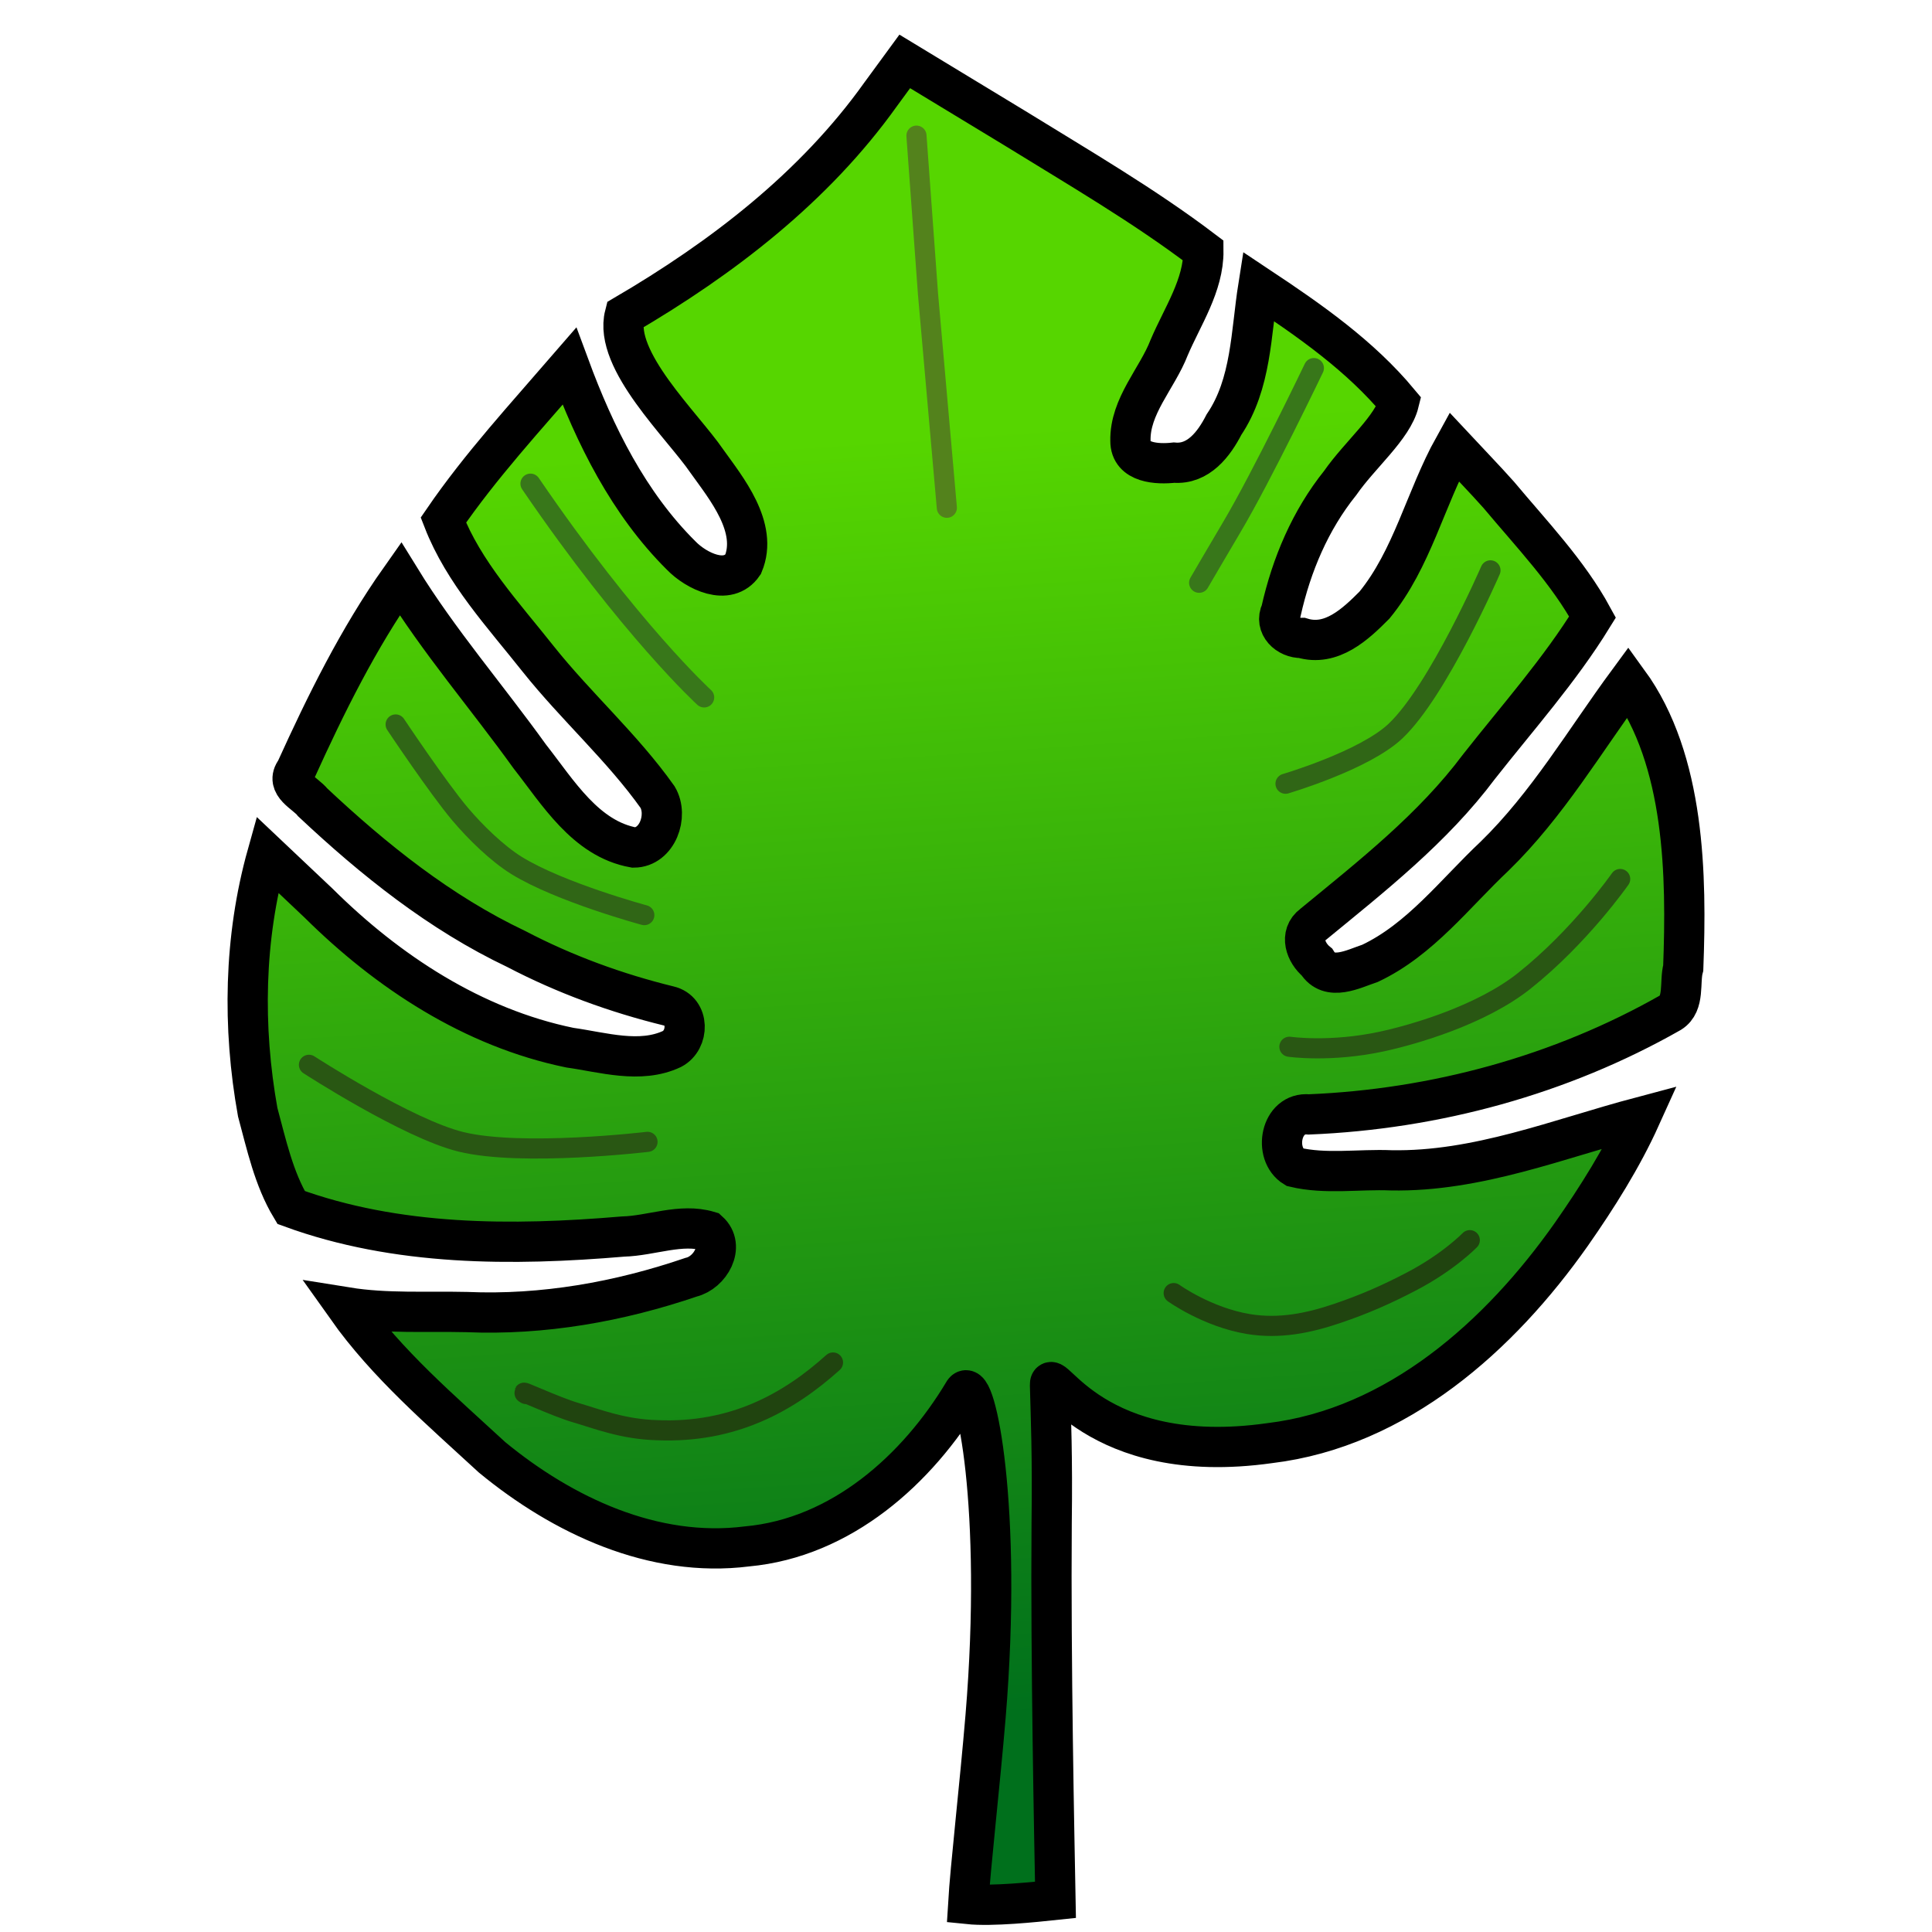
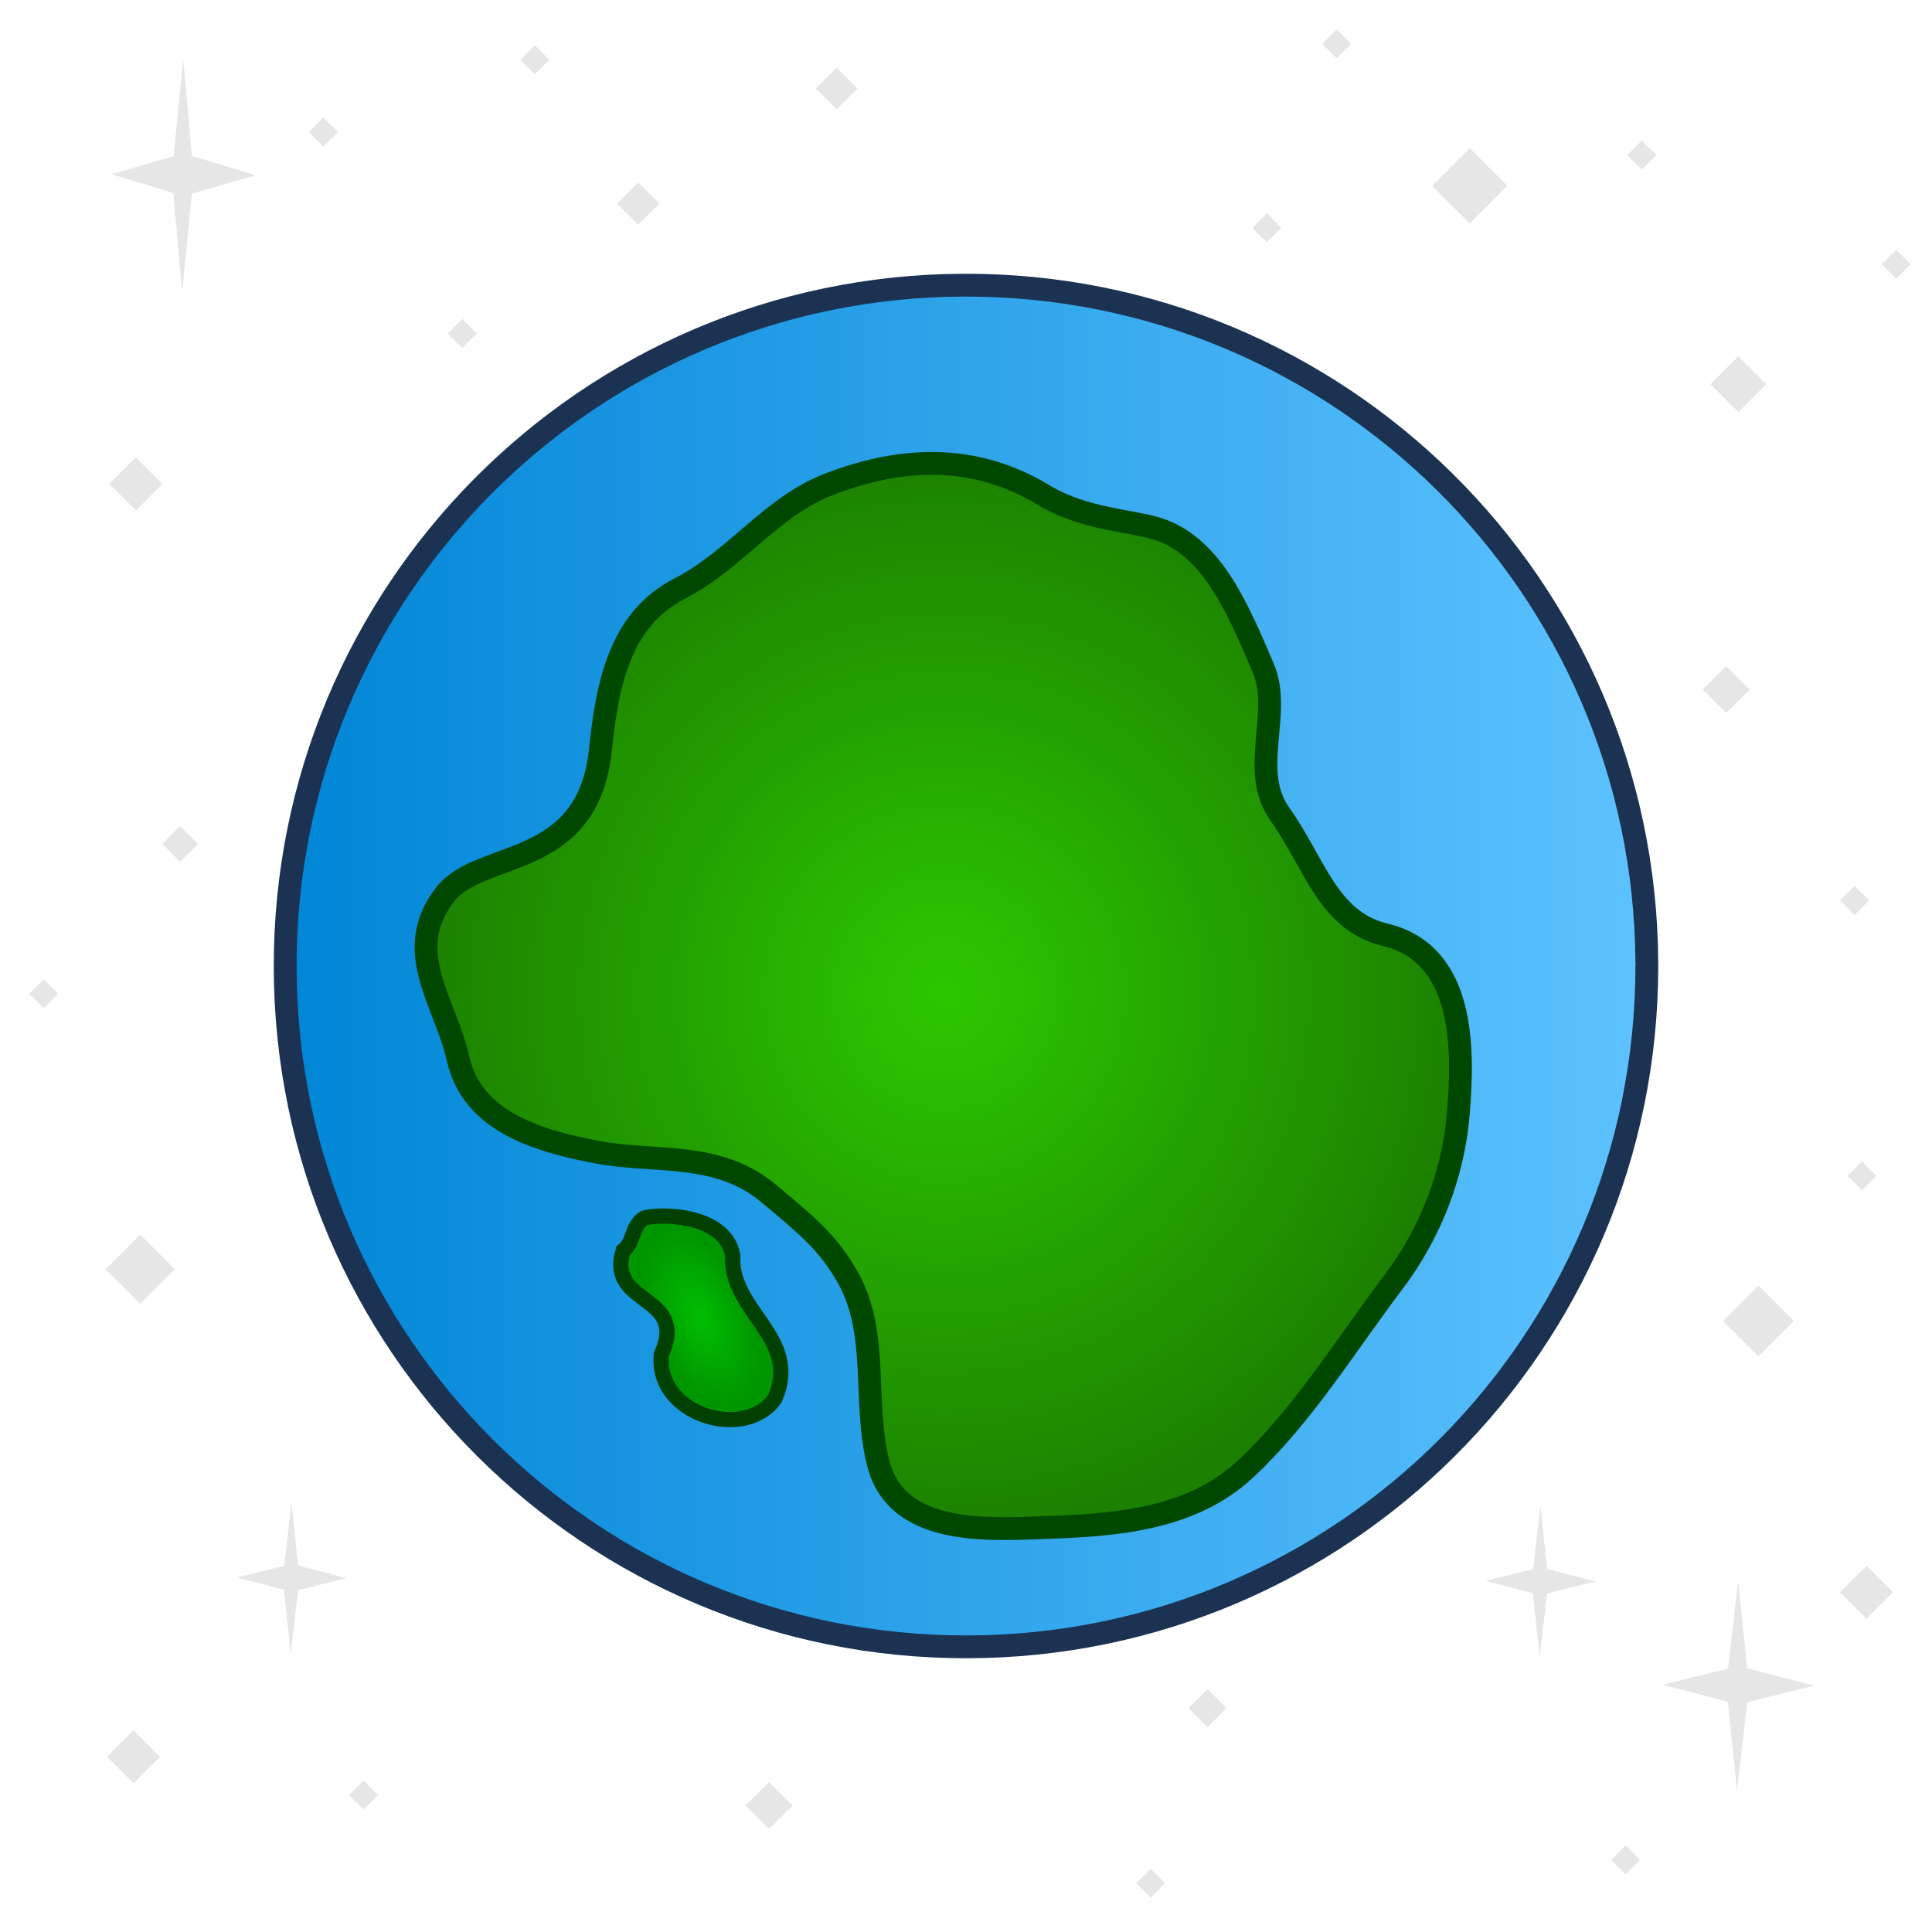
<svg xmlns="http://www.w3.org/2000/svg" xmlns:xlink="http://www.w3.org/1999/xlink" version="1.1" id="svg1" width="1920" height="1920" viewBox="0 0 1920 1920" xml:space="preserve">
  <defs id="defs1">
-     <linearGradient id="linearGradient2">
-       <stop style="stop-color:#00701c;stop-opacity:1;" offset="0" id="stop2" />
-       <stop style="stop-color:#56d600;stop-opacity:1;" offset="1" id="stop3" />
-     </linearGradient>
    <linearGradient id="swatch22">
      <stop style="stop-color:#71c837;stop-opacity:1;" offset="0" id="stop22" />
    </linearGradient>
-     <linearGradient xlink:href="#linearGradient2" id="linearGradient3" x1="1025.546" y1="1704.86" x2="938.24" y2="430.099" gradientUnits="userSpaceOnUse" />
+     <rect x="65.993" y="75.73" width="503.06" height="468.441" id="rect1-8-82-9" />
+     <linearGradient xlink:href="#linearGradient7" id="linearGradient16" gradientUnits="userSpaceOnUse" gradientTransform="matrix(3.142812,0,0,3.142812,24.60031,-37.36599)" x1="81.296" y1="318.266" x2="517.869" y2="318.266" />
+     <linearGradient id="linearGradient7">
+       <stop style="stop-color:#0085d6;stop-opacity:1;" offset="0" id="stop8" />
+       <stop style="stop-color:#5ec3ff;stop-opacity:1;" offset="1" id="stop9" />
+     </linearGradient>
+     <radialGradient xlink:href="#linearGradient6" id="radialGradient7-8" cx="299.576" cy="318.278" fx="299.576" fy="318.278" r="160.908" gradientTransform="matrix(3.246496,0,0,3.371467,-27.80497,-83.14278)" gradientUnits="userSpaceOnUse" />
+     <linearGradient id="linearGradient6">
+       <stop style="stop-color:#2cc800;stop-opacity:1;" offset="0" id="stop6" />
+       <stop style="stop-color:#1c8000;stop-opacity:1;" offset="1" id="stop7" />
+     </linearGradient>
+     <radialGradient xlink:href="#linearGradient13" id="radialGradient14-9" cx="225.751" cy="417.552" fx="225.751" fy="417.552" r="27.281" gradientTransform="matrix(1.654173,-0.7180707,1.310743,3.019473,-218.0697,213.9534)" gradientUnits="userSpaceOnUse" />
+     <linearGradient id="linearGradient13">
+       <stop style="stop-color:#00be00;stop-opacity:1;" offset="0" id="stop13" />
+       <stop style="stop-color:#009600;stop-opacity:1;" offset="1" id="stop14" />
+     </linearGradient>
  </defs>
  <g id="g1">
-     <g id="g2" transform="translate(-1.529315)">
-       <path style="fill:url(#linearGradient3);fill-opacity:1;stroke:#000000;stroke-width:40;stroke-linecap:round;stroke-dasharray:none;stroke-opacity:1" d="m 876.719,93.728 c -65.837,92.326 -157.298,162.51 -254.29,219.292 -11.558,45.162 57.367,109.765 81.65,145.389 18.972,26.592 51.303,65.67 35.945,102.42 -15.218,22.37 -46.781,6.474 -61.42,-8.627 -52.361,-51.914 -85.903,-119.73 -111.208,-188.212 -43.008,49.753 -88.219,98.821 -125.26,152.898 20.266,52.123 59.783,94.407 94.107,137.817 37.72,47.367 83.744,88.101 118.766,137.431 11.01,18.562 -0.257,50.059 -23.556,50.123 -48.033,-8.582 -75.572,-55.072 -103.434,-90.478 -42.485,-59.154 -90.325,-114.427 -128.615,-176.576 -41.79,59.165 -74.122,124.786 -104.016,190.607 -10.804,14.272 9.678,22.322 16.951,31.614 60.802,57.068 126.516,109.756 202.27,145.694 47.96,25.101 99.035,43.734 151.481,56.592 20.782,4.734 20.331,33.802 3.259,42.738 -31.705,14.937 -68.648,3.302 -101.585,-1.309 -96.099,-19.788 -180.848,-75.358 -249.729,-143.7 -17.004,-16.012 -33.939,-32.098 -50.914,-48.141 -23.235,83.052 -24.694,171.36 -9.498,255.932 8.677,32.12 15.974,66.123 33.198,94.759 105.102,38.427 219.674,38.2 329.878,28.876 28.11,-0.743 57.499,-13.519 85.106,-5.282 16.632,14.972 1.417,41.205 -17.455,45.698 -71.587,24.425 -147.285,37.884 -223.094,34.619 -39.678,-0.911 -79.779,1.685 -119.103,-4.65 40.114,56.618 93.664,102.204 144.394,149.027 70.147,57.785 160.428,100.327 253.379,88.519 93.473,-8.557 169.271,-76.159 215.653,-153.877 11.201,-15.634 38.699,114.48 21.41,322.649 -5.563,66.988 -15.174,150.775 -17.289,186.647 23.877,2.482 66.106,-1.994 86.739,-4.173 -1.112,-60.088 -4.835,-239.233 -3.788,-374.066 0.886,-67.142 -0.801,-105.609 -1.641,-137.492 -0.571,-21.698 43.37,82.369 218.232,57.705 126.925,-15.27 228.917,-106.731 299.891,-207.565 25.767,-36.847 50.381,-75.898 68.738,-116.528 -81.594,21.663 -162.077,54.602 -248.033,52.962 -31.749,-1.335 -64.851,4.208 -95.89,-3.195 -21.525,-13.157 -13.827,-55.147 14.271,-52.372 125.515,-5.132 250.202,-39.001 359.49,-101.18 14.366,-9.024 8.692,-30.328 12.601,-44.427 3.408,-91.165 2.108,-206.166 -54.716,-284.291 -42.945,58.336 -80.246,122.08 -132.689,173.184 -39.426,37.07 -73.875,82.96 -123.764,106.538 -16.458,5.464 -40.633,18.541 -52.877,-1.228 -11.16,-9.107 -17.805,-27.081 -4.007,-37.26 58.726,-48.226 119.273,-95.648 165.17,-157.051 38.358,-48.784 80.223,-95.753 112.752,-148.59 -24.312,-44.69 -60.607,-82.384 -93.174,-121.376 -14.484,-16.267 -29.684,-31.874 -44.537,-47.8 -28.452,51.307 -41.419,111.433 -79.026,157.354 -18.851,18.961 -42.746,41.502 -72.053,32.617 -14.053,0.341 -27.673,-12.168 -20.746,-26.641 10.392,-46.138 29.001,-90.282 58.76,-127.367 19.742,-28.384 52.232,-54.989 58.399,-80.129 -38.627,-46.404 -88.203,-80.962 -139.793,-115.246 -7.34,46.384 -6.717,96.784 -34.138,137.431 -9.796,19.132 -25.399,39.811 -49.593,37.734 -16.211,1.812 -43.48,0.738 -43.336,-21.637 -0.743,-34.686 26.534,-61.837 38.496,-92.766 13.135,-30.905 34.33,-61.781 33.993,-96.308 -59.089,-44.855 -124.135,-82.628 -187.429,-121.723 -36.437,-22.118 -72.888,-44.214 -109.337,-66.31 -7.981,10.902 -15.962,21.803 -23.943,32.705 z" id="path2-8" />
-       <path style="fill:none;fill-opacity:1;stroke:#38771a;stroke-width:20;stroke-linecap:round;stroke-dasharray:none;stroke-opacity:1" d="m 528.716,480.665 c 99.1,145.266 172.593,212.416 172.593,212.416" id="path3-2" />
-       <path style="fill:none;fill-opacity:1;stroke:#306616;stroke-width:20;stroke-linecap:round;stroke-dasharray:none;stroke-opacity:1" d="m 394.707,719.968 c 0,0 41.852,62.759 64.063,89.079 15.225,18.041 36.945,39.217 56.176,51.095 43.136,26.643 126.891,49.296 126.891,49.296" id="path4-7" />
-       <path style="fill:none;fill-opacity:1;stroke:#295713;stroke-width:20;stroke-linecap:round;stroke-dasharray:none;stroke-opacity:1" d="m 308.56,1058.183 c 0,0 98.05,63.593 151.162,76.577 60.715,14.842 185.295,0 185.295,0" id="path5-9" />
-       <path style="fill:none;fill-opacity:1;stroke:#20440f;stroke-width:20;stroke-linecap:round;stroke-dasharray:none;stroke-opacity:1" d="m 524.343,1385.38 c -11.095,-6.539 28.141,12.304 49.834,18.642 21.694,6.338 46.309,16.319 80.55,17.293 75.316,3.107 130.358,-27.391 174.624,-67.279" id="path6-5" />
-       <path style="fill:none;fill-opacity:1;stroke:#38771a;stroke-width:20;stroke-linecap:round;stroke-dasharray:none;stroke-opacity:1" d="m 1307.248,365.8 c 0,0 -51.558,107.544 -81.676,158.23 -13.121,22.082 -32.349,55.116 -32.349,55.116" id="path8-4" />
-       <path style="fill:none;fill-opacity:1;stroke:#306616;stroke-width:20;stroke-linecap:round;stroke-dasharray:none;stroke-opacity:1" d="m 1482.737,566.814 c 0,0 -51.866,119.457 -94.336,159.687 -30.933,29.302 -109.344,52.356 -109.344,52.356" id="path9-3" />
-       <path style="fill:none;fill-opacity:1;stroke:#295713;stroke-width:20;stroke-linecap:round;stroke-dasharray:none;stroke-opacity:1" d="m 1611.647,873.537 c 0,0 -39.791,57.14 -95.419,101.305 -42.986,34.128 -109.859,53.367 -141.175,60.146 -51.573,11.164 -92.139,5.264 -92.139,5.264" id="path10-1" />
-       <path style="fill:none;fill-opacity:1;stroke:#20440f;stroke-width:20;stroke-linecap:round;stroke-dasharray:none;stroke-opacity:1" d="m 1462.199,1232.459 c 0,0 -20.766,21.64 -58.36,41.236 -24.839,12.947 -46.154,22.334 -73.458,31.6 -27.991,9.5 -57.172,15.627 -88.049,10.547 -40.975,-6.742 -74.418,-30.776 -74.418,-30.776" id="path11-2" />
-       <path style="fill:none;fill-opacity:1;stroke:#53821c;stroke-width:20;stroke-linecap:round;stroke-dasharray:none;stroke-opacity:1" d="m 912.297,134.811 11.479,157.509 18.718,212.285" id="path15-3" />
+     <rect style="fill:#e6e6e6;fill-opacity:1;stroke:#ff6a6a;stroke-width:0;stroke-linecap:round;stroke-dasharray:none;stroke-opacity:0" id="rect1-1-6-6-5-3-6-1-2" width="37.265" height="37.265" x="416.873" y="225.924" transform="rotate(45)" />
+     <g id="g3" transform="matrix(1.313189,0,0,1.538743,-75.54739,-131.2508)" style="stroke-width:0.703">
+       <g id="g3-6-24-89-9" transform="matrix(1.755758,0,0,1.755758,-620.9505,70.28741)" style="stroke-width:0.401">
+         <g id="g7-2-4" style="stroke-width:0.401">
+           <rect style="fill:#e6e6e6;fill-opacity:1;stroke:#ff6a6a;stroke-width:0;stroke-linecap:round;stroke-dasharray:none;stroke-opacity:0" id="rect1-8-24-3-4-79-1" width="32.104" height="32.114" x="-113.108" y="-399.525" transform="matrix(-0.9710164,0.2390127,-0.9681445,-0.2503922,0,0)" />
+           <rect style="fill:#e6e6e6;fill-opacity:1;stroke:#ff6a6a;stroke-width:0;stroke-linecap:round;stroke-dasharray:none;stroke-opacity:0" id="rect1-8-3-2-3-4-5-9" width="43.16" height="43.154" x="2140.559" y="-2112.666" transform="matrix(0.1041762,0.9945588,-0.1147413,0.9933954,0,0)" />
+         </g>
+       </g>
    </g>
+     <g id="g8">
+       <g id="g3-6-24-88-6" transform="matrix(1.755758,0,0,1.755758,-527.4677,1440.161)" style="stroke-width:0.57">
+         <g id="g7-08-9" style="stroke-width:0.57">
+           <rect style="fill:#e6e6e6;fill-opacity:1;stroke:#ff6a6a;stroke-width:0;stroke-linecap:round;stroke-dasharray:none;stroke-opacity:0" id="rect1-8-24-3-4-7-8" width="32.104" height="32.114" x="-113.108" y="-399.525" transform="matrix(-0.9710164,0.2390127,-0.9681445,-0.2503922,0,0)" />
+           <rect style="fill:#e6e6e6;fill-opacity:1;stroke:#ff6a6a;stroke-width:0;stroke-linecap:round;stroke-dasharray:none;stroke-opacity:0" id="rect1-8-3-2-3-4-7-2" width="43.16" height="43.154" x="2140.559" y="-2112.666" transform="matrix(0.1041762,0.9945588,-0.1147413,0.9933954,0,0)" />
+         </g>
+       </g>
+     </g>
+     <g id="g5" transform="matrix(1.381402,0,0,1.381402,-761.0772,-803.8855)" style="stroke-width:0.724">
+       <g id="g3-6-24-1-5" transform="matrix(1.755758,0,0,1.755758,984.2247,1666.443)" style="stroke-width:0.412">
+         <g id="g7-09-5" style="stroke-width:0.412">
+           <rect style="fill:#e6e6e6;fill-opacity:1;stroke:#ff6a6a;stroke-width:0;stroke-linecap:round;stroke-dasharray:none;stroke-opacity:0" id="rect1-8-24-3-4-9-4" width="32.104" height="32.114" x="-113.108" y="-399.525" transform="matrix(-0.9710164,0.2390127,-0.9681445,-0.2503922,0,0)" />
+           <rect style="fill:#e6e6e6;fill-opacity:1;stroke:#ff6a6a;stroke-width:0;stroke-linecap:round;stroke-dasharray:none;stroke-opacity:0" id="rect1-8-3-2-3-4-6-9" width="43.16" height="43.154" x="2140.559" y="-2112.666" transform="matrix(0.1041762,0.9945588,-0.1147413,0.9933954,0,0)" />
+         </g>
+       </g>
+     </g>
+     <g id="g7" transform="translate(34.375,-34.375)">
+       <g id="g6">
+         <g id="g3-6-24-4-1" transform="matrix(1.755758,0,0,1.755758,679.3718,1477.875)" style="stroke-width:0.57">
+           <g id="g7-9-2" style="stroke-width:0.57">
+             <rect style="fill:#e6e6e6;fill-opacity:1;stroke:#ff6a6a;stroke-width:0;stroke-linecap:round;stroke-dasharray:none;stroke-opacity:0" id="rect1-8-24-3-4-92-5" width="32.104" height="32.114" x="-113.108" y="-399.525" transform="matrix(-0.9710164,0.2390127,-0.9681445,-0.2503922,0,0)" />
+             <rect style="fill:#e6e6e6;fill-opacity:1;stroke:#ff6a6a;stroke-width:0;stroke-linecap:round;stroke-dasharray:none;stroke-opacity:0" id="rect1-8-3-2-3-4-55-0" width="43.16" height="43.154" x="2140.559" y="-2112.666" transform="matrix(0.1041762,0.9945588,-0.1147413,0.9933954,0,0)" />
+           </g>
+         </g>
+       </g>
+     </g>
+     <rect style="fill:#e6e6e6;fill-opacity:1;stroke:#ff6a6a;stroke-width:0;stroke-linecap:round;stroke-dasharray:none;stroke-opacity:0" id="rect1-1-6-6-5-3-8-1-6-6" width="37.265" height="37.265" x="1309.651" y="1122.039" transform="rotate(45)" />
+     <rect style="fill:#e6e6e6;fill-opacity:1;stroke:#ff6a6a;stroke-width:0;stroke-linecap:round;stroke-dasharray:none;stroke-opacity:0" id="rect1-1-6-6-5-3-8-1-0-7" width="49.765" height="49.765" x="2138.988" y="-332.319" transform="rotate(45)" />
+     <rect style="fill:#e6e6e6;fill-opacity:1;stroke:#ff6a6a;stroke-width:0;stroke-linecap:round;stroke-dasharray:none;stroke-opacity:0" id="rect1-1-6-6-5-3-8-1-9-9" width="37.265" height="37.265" x="2411.915" y="-211.344" transform="rotate(45)" />
+     <rect style="fill:#e6e6e6;fill-opacity:1;stroke:#ff6a6a;stroke-width:0;stroke-linecap:round;stroke-dasharray:none;stroke-opacity:0" id="rect1-1-6-6-5-3-8-1-06-9" width="52.89" height="52.89" x="1137.044" y="-928.622" transform="rotate(45)" />
+     <rect style="fill:#e6e6e6;fill-opacity:1;stroke:#ff6a6a;stroke-width:0;stroke-linecap:round;stroke-dasharray:none;stroke-opacity:0" id="rect1-1-3-8-8-3-3-9-7" width="20.436" height="20.436" x="1252.484" y="-1055.039" transform="rotate(45)" />
+     <rect style="fill:#e6e6e6;fill-opacity:1;stroke:#ff6a6a;stroke-width:0;stroke-linecap:round;stroke-dasharray:none;stroke-opacity:0" id="rect1-1-3-8-8-3-3-8-6" width="39.186" height="39.186" x="1471.934" y="-971.146" transform="rotate(45)" />
+     <rect style="fill:#e6e6e6;fill-opacity:1;stroke:#ff6a6a;stroke-width:0;stroke-linecap:round;stroke-dasharray:none;stroke-opacity:0" id="rect1-1-3-8-8-3-3-7-3" width="20.436" height="20.436" x="1925.704" y="-680.724" transform="rotate(45)" />
+     <rect style="fill:#e6e6e6;fill-opacity:1;stroke:#ff6a6a;stroke-width:0;stroke-linecap:round;stroke-dasharray:none;stroke-opacity:0" id="rect1-1-3-8-8-3-3-59-2" width="25.123" height="25.123" x="707.034" y="453.849" transform="rotate(45)" />
+     <rect style="fill:#e6e6e6;fill-opacity:1;stroke:#ff6a6a;stroke-width:0;stroke-linecap:round;stroke-dasharray:none;stroke-opacity:0" id="rect1-1-3-8-8-3-3-2-5" width="20.436" height="20.436" x="1040.183" y="-740.385" transform="rotate(45)" />
+     <rect style="fill:#e6e6e6;fill-opacity:1;stroke:#ff6a6a;stroke-width:0;stroke-linecap:round;stroke-dasharray:none;stroke-opacity:0" id="rect1-1-3-8-8-3-3-2-5-7" width="29.275" height="29.275" x="635.477" y="-540.371" transform="rotate(45)" />
+     <rect style="fill:#e6e6e6;fill-opacity:1;stroke:#ff6a6a;stroke-width:0;stroke-linecap:round;stroke-dasharray:none;stroke-opacity:0" id="rect1-1-3-8-8-3-3-2-8-4" width="29.811" height="29.811" x="576.67" y="-320.334" transform="rotate(45)" />
+     <rect style="fill:#e6e6e6;fill-opacity:1;stroke:#ff6a6a;stroke-width:0;stroke-linecap:round;stroke-dasharray:none;stroke-opacity:0" id="rect1-1-3-8-8-3-3-94-1" width="20.436" height="20.436" x="2439.122" y="154.373" transform="rotate(45)" />
+     <rect style="fill:#e6e6e6;fill-opacity:1;stroke:#ff6a6a;stroke-width:0;stroke-linecap:round;stroke-dasharray:none;stroke-opacity:0" id="rect1-1-3-8-8-3-3-12-0-3" width="26.686" height="26.686" x="2035.5" y="338.411" transform="rotate(45)" />
+     <rect style="fill:#e6e6e6;fill-opacity:1;stroke:#ff6a6a;stroke-width:0;stroke-linecap:round;stroke-dasharray:none;stroke-opacity:0" id="rect1-1-3-8-8-3-3-12-0-3-8" width="32.936" height="32.936" x="1792.72" y="711.852" transform="rotate(45)" />
+     <rect style="fill:#e6e6e6;fill-opacity:1;stroke:#ff6a6a;stroke-width:0;stroke-linecap:round;stroke-dasharray:none;stroke-opacity:0" id="rect1-1-3-8-8-3-3-12-0-3-5" width="48.561" height="48.561" x="966.147" y="769.094" transform="rotate(45)" />
+     <rect style="fill:#e6e6e6;fill-opacity:1;stroke:#ff6a6a;stroke-width:0;stroke-linecap:round;stroke-dasharray:none;stroke-opacity:0" id="rect1-1-3-8-8-3-3-12-8-6-5" width="32.936" height="32.936" x="1681.113" y="-745.03" transform="rotate(45)" />
+     <rect style="fill:#e6e6e6;fill-opacity:1;stroke:#ff6a6a;stroke-width:0;stroke-linecap:round;stroke-dasharray:none;stroke-opacity:0" id="rect1-1-3-8-8-3-3-84-2" width="20.436" height="20.436" x="309.809" y="-144.628" transform="rotate(45)" />
+     <rect style="fill:#e6e6e6;fill-opacity:1;stroke:#ff6a6a;stroke-width:0;stroke-linecap:round;stroke-dasharray:none;stroke-opacity:0" id="rect1-1-3-8-8-3-3-84-2-0" width="20.436" height="20.436" x="549.033" y="-100.728" transform="rotate(45)" />
+     <rect style="fill:#e6e6e6;fill-opacity:1;stroke:#ff6a6a;stroke-width:0;stroke-linecap:round;stroke-dasharray:none;stroke-opacity:0" id="rect1-1-3-8-8-3-3-84-2-0-9" width="20.436" height="20.436" x="407.612" y="-343.972" transform="rotate(45)" />
+     <g id="g2" transform="translate(-6.132445,-2.884396)">
+       <path style="fill:url(#linearGradient16);fill-opacity:1;stroke:#1b3252;stroke-width:22.677;stroke-linecap:round;stroke-dasharray:none;stroke-opacity:1;paint-order:markers fill stroke" id="path6-6-2" d="M 1642.738,962.884 A 676.605,676.605 0 0 1 967.091,1639.489 676.605,676.605 0 0 1 289.53,964.802 676.605,676.605 0 0 1 963.256,286.285 676.605,676.605 0 0 1 1642.727,959.049" />
+       <path style="fill:url(#radialGradient7-8);stroke:#004700;stroke-width:22.677;stroke-linecap:round;stroke-dasharray:none;stroke-opacity:1;paint-order:markers fill stroke" d="m 602.832,747.838 c 6.674,-64.599 19.188,-129.628 78.679,-159.988 55.053,-28.095 91.066,-81.693 148.68,-103.802 71.298,-27.36 143.898,-31.108 213.082,10.826 40.942,24.816 89.396,25.175 115.867,34.419 54.075,18.884 79.575,84.848 102.12,136.816 19.881,45.828 -14.676,101.813 17.089,146.299 34.109,47.769 47.295,105.767 104.199,119.418 79.314,19.027 78.192,112.462 72.871,177.656 -5.096,62.431 -29.27,120.965 -64.442,167.47 -47.742,63.124 -90.162,132.89 -147.397,186.122 -54.278,50.483 -130.191,55.597 -201.625,57.959 -55.578,1.838 -144.963,7.86 -163.098,-64.25 -15.497,-61.62 1.249,-128.938 -30.316,-184.634 -20.493,-36.157 -43.438,-53.555 -78.238,-82.952 -51.005,-43.088 -114.109,-30.317 -171.536,-41.426 -56.393,-10.909 -123.063,-29.314 -137.34,-92.544 -12.956,-57.38 -56.71,-107.139 -12.854,-163.548 35.182,-45.252 141.813,-23.381 154.259,-143.842 z" id="path3-8" />
+       <path style="fill:url(#radialGradient14-9);stroke:#004000;stroke-width:15.118;stroke-linecap:round;stroke-dasharray:none;stroke-opacity:1;paint-order:markers fill stroke" d="m 644.71,1214.469 c 4.244,-5.192 81.453,-9.367 89.683,36.212 -3.455,55.202 68.273,81.495 41.934,141.952 -29.632,42.811 -119.506,16.367 -112.899,-43.914 27.299,-60.221 -55.053,-47.72 -37.952,-102.995 10.259,-7.542 8.569,-23.407 19.233,-31.255 z" id="path9-3" />
+     </g>
+     <rect style="fill:#e6e6e6;fill-opacity:1;stroke:#ff6a6a;stroke-width:0;stroke-linecap:round;stroke-dasharray:none;stroke-opacity:0" id="rect1-1-3-8-8-3-3-2-2-6" width="20.436" height="20.436" x="1506.664" y="995.719" transform="rotate(45)" />
+     <rect style="fill:#e6e6e6;fill-opacity:1;stroke:#ff6a6a;stroke-width:20;stroke-linecap:round;stroke-dasharray:none;stroke-opacity:0" id="rect1-1-15-7-4-1-9-2" width="20.303" height="20.303" x="2121.05" y="501.659" transform="matrix(0.7061039,0.7081083,-0.7061039,0.7081083,0,0)" />
+     <rect style="fill:#e6e6e6;fill-opacity:1;stroke:#ff6a6a;stroke-width:20;stroke-linecap:round;stroke-dasharray:none;stroke-opacity:0" id="rect1-1-15-7-4-1-9-2-9" width="20.303" height="20.303" x="961.288" y="-920.104" transform="matrix(0.7061039,0.7081083,-0.7061039,0.7081083,0,0)" />
+     <rect style="fill:#e6e6e6;fill-opacity:1;stroke:#ff6a6a;stroke-width:20;stroke-linecap:round;stroke-dasharray:none;stroke-opacity:0" id="rect1-1-15-7-4-1-9-2-2" width="20.303" height="20.303" x="717.929" y="656.383" transform="matrix(0.7061039,0.7081083,-0.7061039,0.7081083,0,0)" />
+     <rect style="fill:#e6e6e6;fill-opacity:1;stroke:#ff6a6a;stroke-width:20;stroke-linecap:round;stroke-dasharray:none;stroke-opacity:0" id="rect1-1-15-7-4-1-9-2-1" width="20.303" height="20.303" x="1509.635" y="-1159.177" transform="matrix(0.7061039,0.7081083,-0.7061039,0.7081083,0,0)" />
+     <rect style="fill:#e6e6e6;fill-opacity:1;stroke:#ff6a6a;stroke-width:20;stroke-linecap:round;stroke-dasharray:none;stroke-opacity:0" id="rect1-1-15-7-4-1-9-2-27" width="20.303" height="20.303" x="2125.291" y="-495.368" transform="matrix(0.7061039,0.7081083,-0.7061039,0.7081083,0,0)" />
  </g>
</svg>
